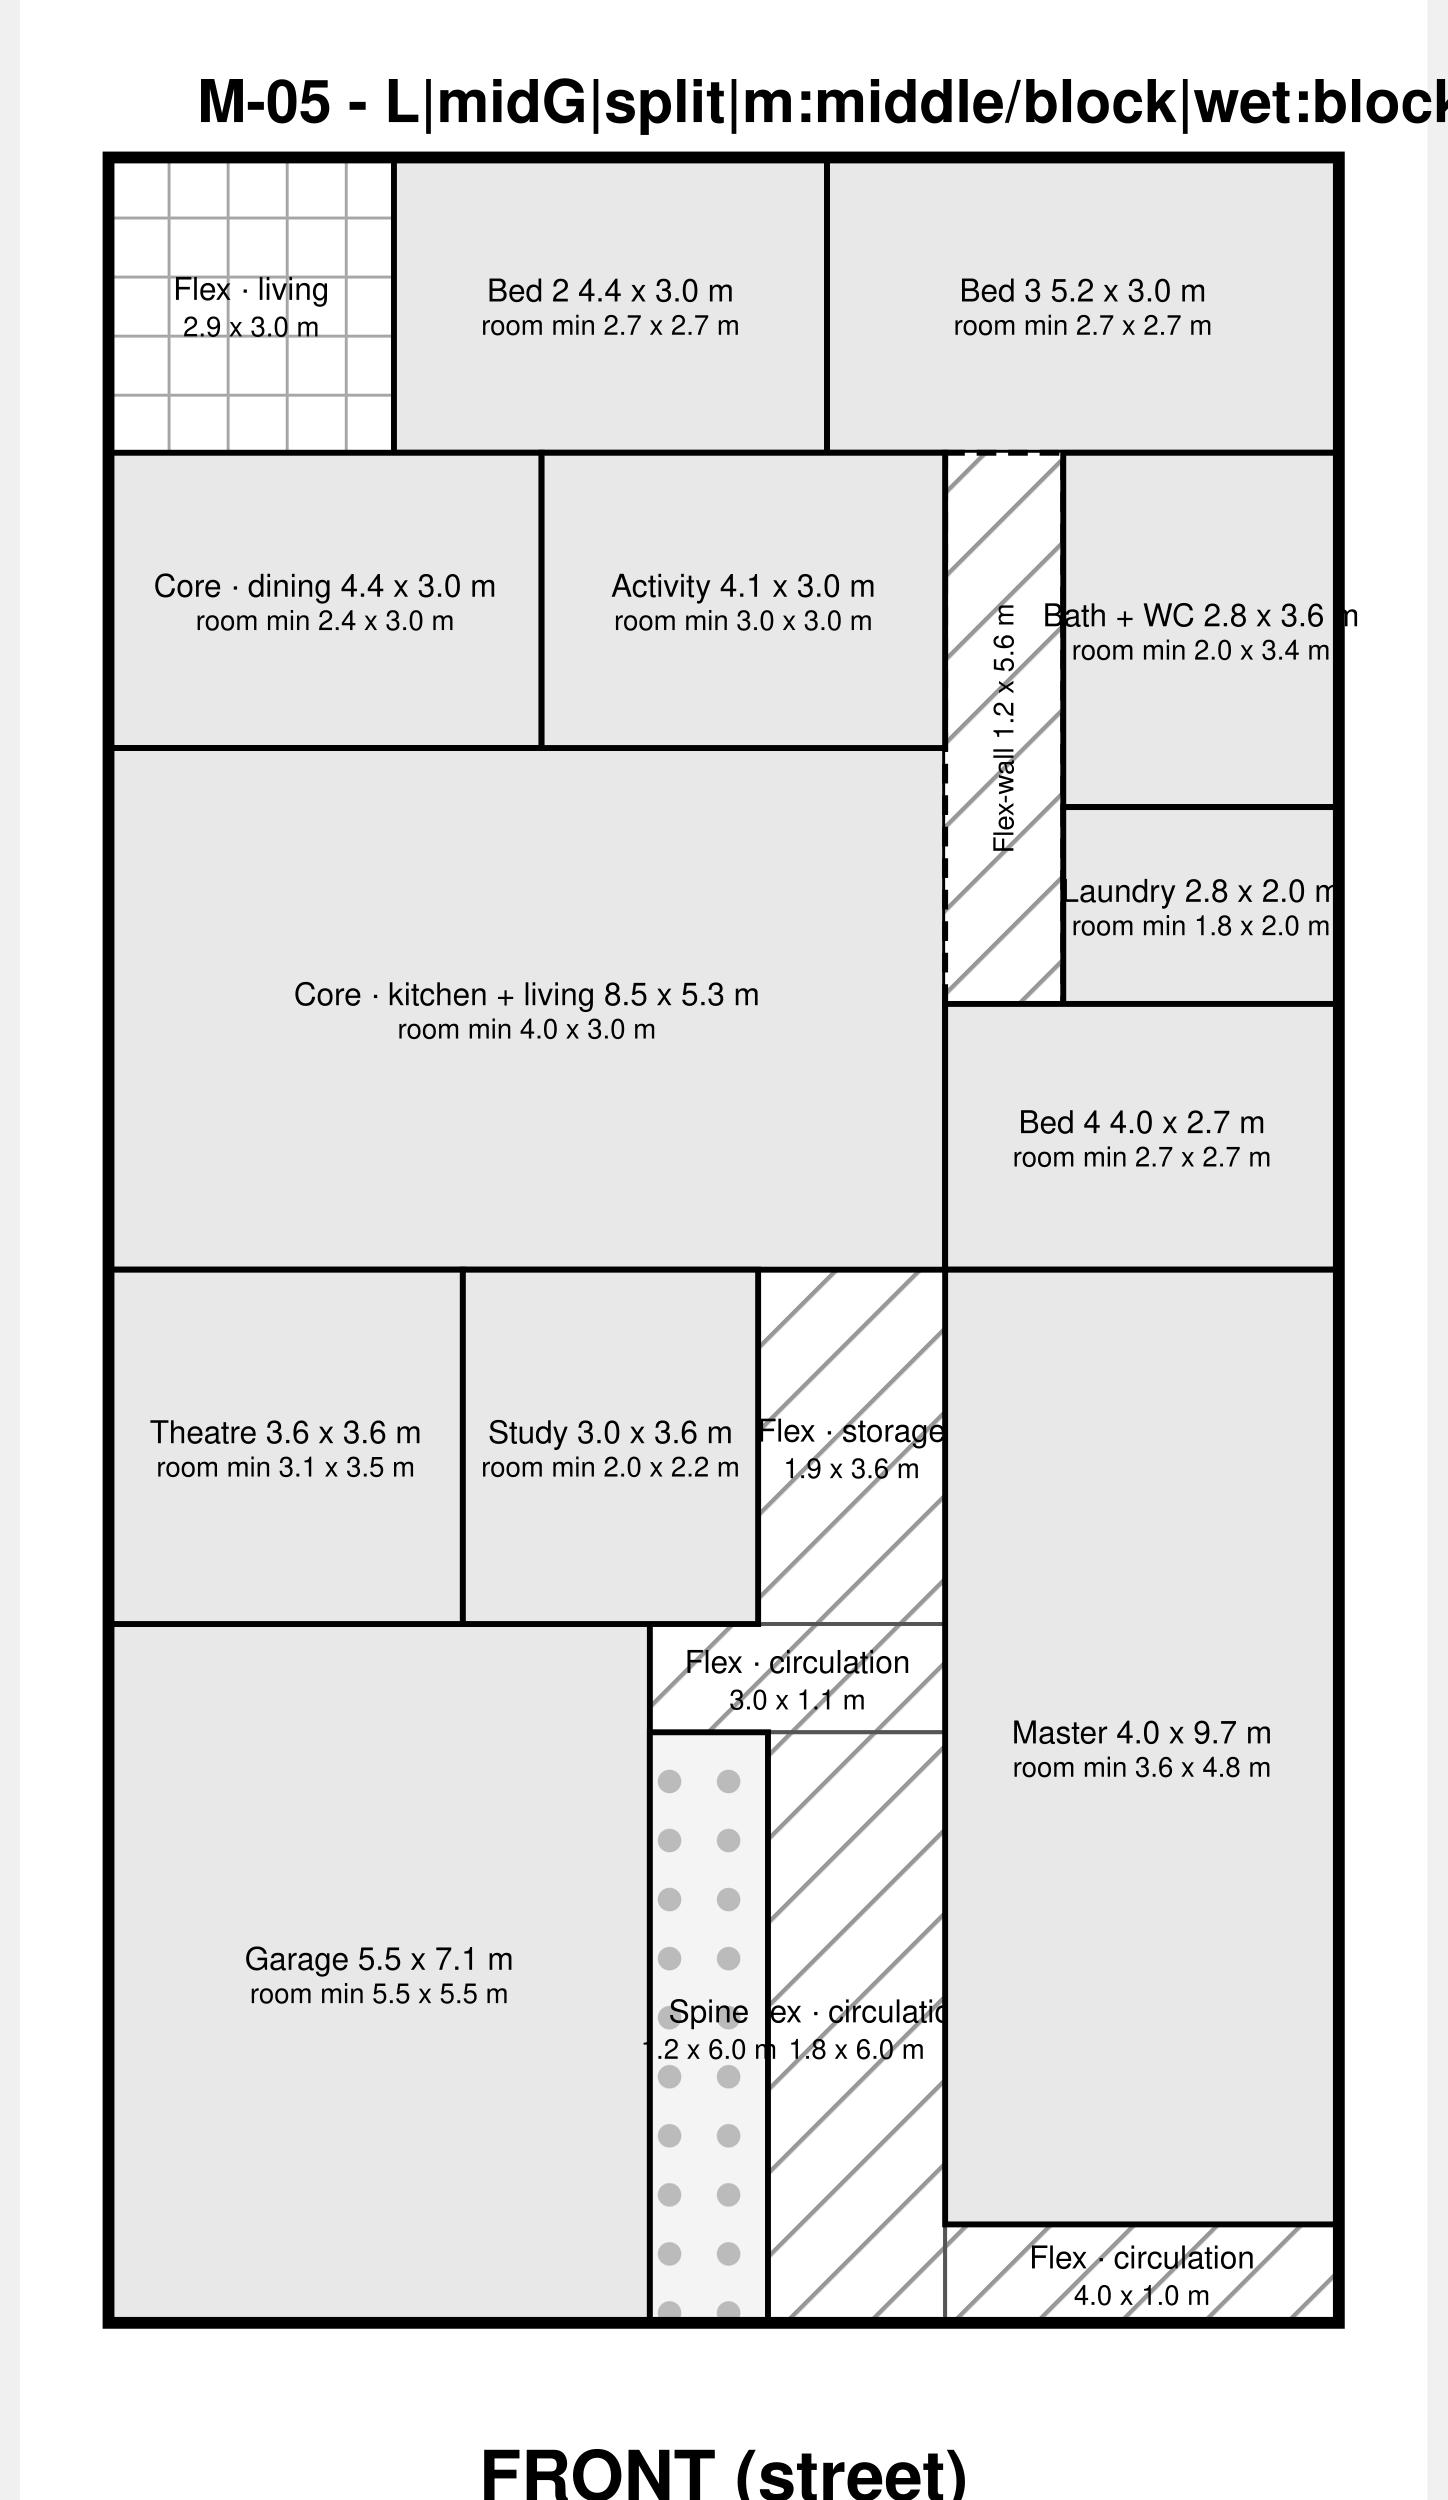
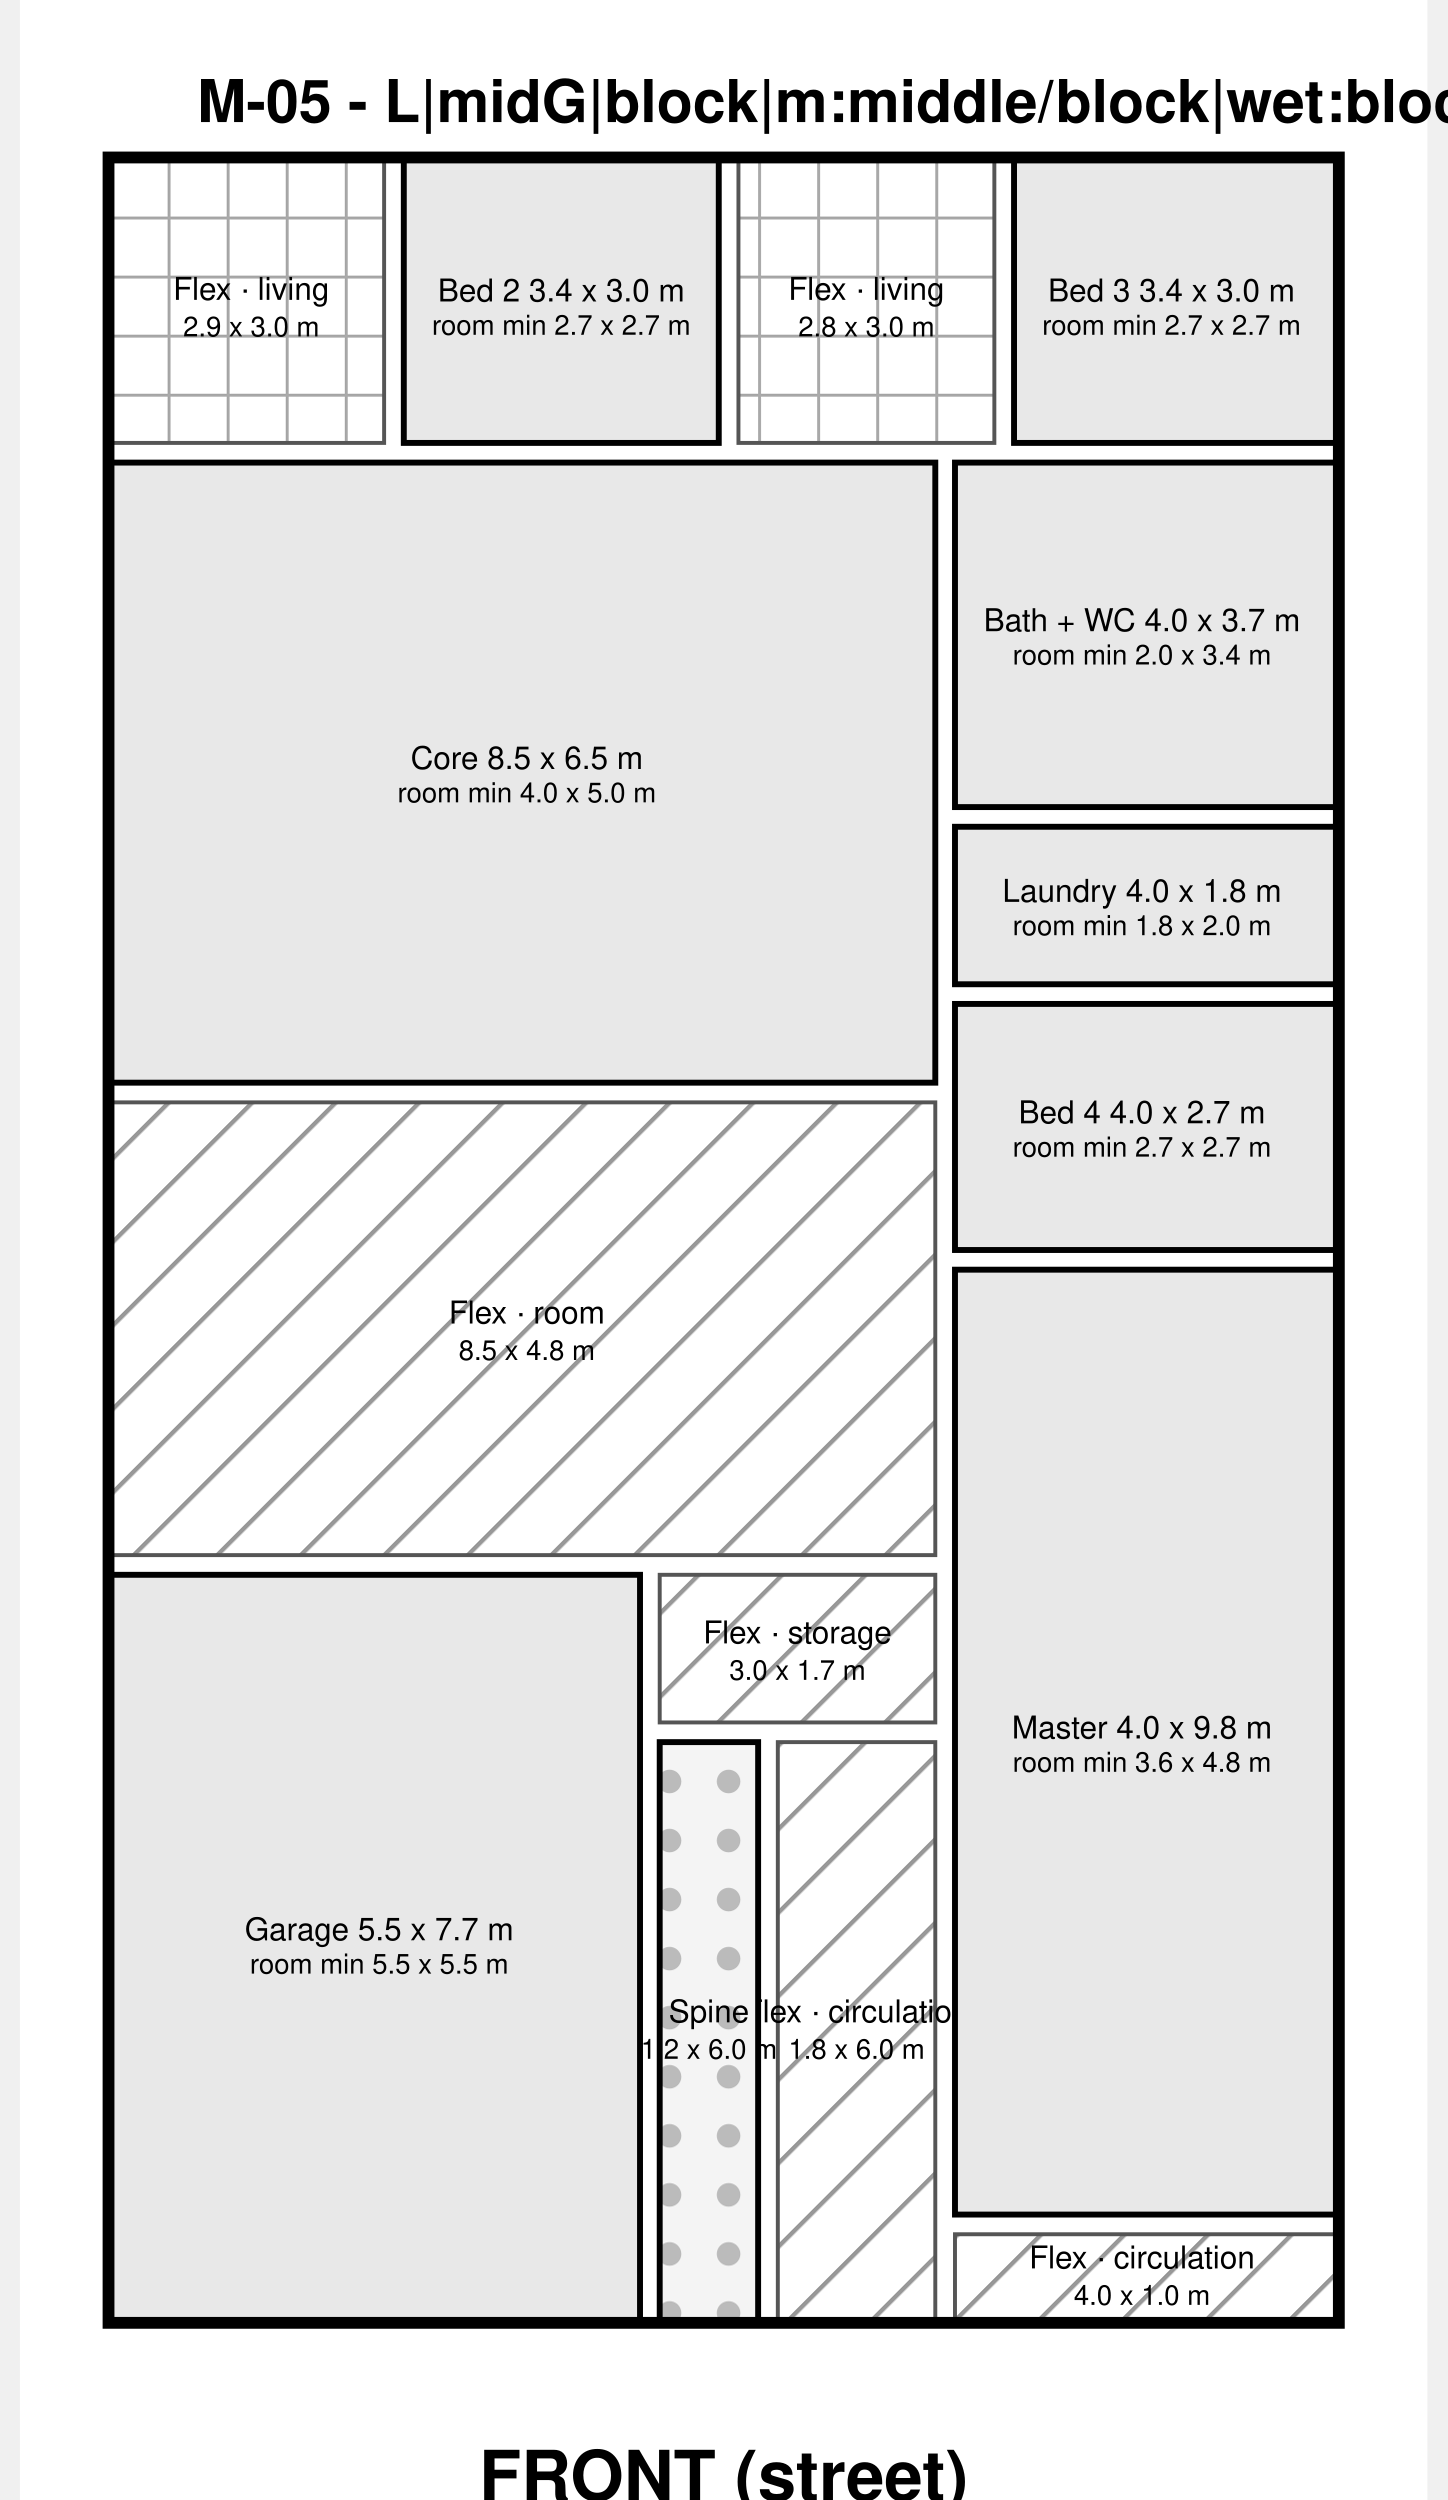
<svg xmlns="http://www.w3.org/2000/svg" width="715" height="1235" viewBox="-900 -1600 14300 25400" font-family="Helvetica, Arial, sans-serif" fill="#000">
  <defs>
    <pattern id="hatch" width="600" height="600" patternUnits="userSpaceOnUse" patternTransform="rotate(45)">
      <rect width="600" height="600" fill="#ffffff" />
      <line x1="0" y1="0" x2="0" y2="600" stroke="#999" stroke-width="90" />
    </pattern>
    <pattern id="hatch2" width="500" height="500" patternUnits="userSpaceOnUse" patternTransform="rotate(-45)">
      <rect width="500" height="500" fill="#ffffff" />
      <line x1="0" y1="0" x2="0" y2="500" stroke="#666" stroke-width="70" />
    </pattern>
    <pattern id="hatch3" width="600" height="600" patternUnits="userSpaceOnUse">
      <rect width="600" height="600" fill="#ffffff" />
      <line x1="0" y1="0" x2="0" y2="600" stroke="#aaa" stroke-width="60" />
      <line x1="0" y1="0" x2="600" y2="0" stroke="#aaa" stroke-width="60" />
    </pattern>
    <pattern id="dots" width="600" height="600" patternUnits="userSpaceOnUse">
      <rect width="600" height="600" fill="#f4f4f4" />
      <circle cx="300" cy="300" r="120" fill="#bbb" />
    </pattern>
  </defs>
  <rect x="-900" y="-1600" width="14300" height="25400" fill="#ffffff" />
-   <text x="900" y="-360" font-size="600" font-weight="bold">M-05 - L|midG|split|m:middle/block|wet:block|rr:FBFB|fw|v0</text>
+   <text x="900" y="-360" font-size="600" font-weight="bold">M-05 - L|midG|block|m:middle/block|wet:block|rr:FBFB|nofw|v2</text>
  <g>
-     <rect x="0" y="0" width="2900" height="3000" fill="url(#hatch3)" stroke="#555" stroke-width="40" />
+     <rect x="0" y="0" width="2800" height="2900" fill="url(#hatch3)" stroke="#555" stroke-width="40" />
    <text x="1450" y="1340" font-size="320" text-anchor="middle" dominant-baseline="middle">Flex · living</text>
    <text x="1450" y="1724" font-size="280" text-anchor="middle" dominant-baseline="middle">2.9 x 3.0 m</text>
  </g>
  <g>
-     <rect x="6600" y="11300" width="1900" height="3600" fill="url(#hatch)" stroke="#555" stroke-width="40" />
-     <text x="7550" y="12940" font-size="320" text-anchor="middle" dominant-baseline="middle">Flex · storage</text>
-     <text x="7550" y="13324" font-size="280" text-anchor="middle" dominant-baseline="middle">1.9 x 3.6 m</text>
+     <rect x="6400" y="0" width="2600" height="2900" fill="url(#hatch3)" stroke="#555" stroke-width="40" />
+     <text x="7700" y="1340" font-size="320" text-anchor="middle" dominant-baseline="middle">Flex · living</text>
+     <text x="7700" y="1724" font-size="280" text-anchor="middle" dominant-baseline="middle">2.8 x 3.0 m</text>
  </g>
  <g>
-     <rect x="5500" y="14900" width="3000" height="1100" fill="url(#hatch)" stroke="#555" stroke-width="40" />
-     <text x="7000" y="15290" font-size="320" text-anchor="middle" dominant-baseline="middle">Flex · circulation</text>
-     <text x="7000" y="15674" font-size="280" text-anchor="middle" dominant-baseline="middle">3.0 x 1.1 m</text>
+     <rect x="0" y="9600" width="8400" height="4600" fill="url(#hatch)" stroke="#555" stroke-width="40" />
+     <text x="4250" y="11740" font-size="320" text-anchor="middle" dominant-baseline="middle">Flex · room</text>
+     <text x="4250" y="12124" font-size="280" text-anchor="middle" dominant-baseline="middle">8.5 x 4.8 m</text>
  </g>
  <g>
-     <rect x="6700" y="16000" width="1800" height="6000" fill="url(#hatch)" stroke="#555" stroke-width="40" />
+     <rect x="5600" y="14400" width="2800" height="1500" fill="url(#hatch)" stroke="#555" stroke-width="40" />
+     <text x="7000" y="14990" font-size="320" text-anchor="middle" dominant-baseline="middle">Flex · storage</text>
+     <text x="7000" y="15374" font-size="280" text-anchor="middle" dominant-baseline="middle">3.0 x 1.7 m</text>
+   </g>
+   <g>
+     <rect x="6800" y="16100" width="1600" height="5900" fill="url(#hatch)" stroke="#555" stroke-width="40" />
    <text x="7600" y="18840" font-size="320" text-anchor="middle" dominant-baseline="middle">Flex · circulation</text>
    <text x="7600" y="19224" font-size="280" text-anchor="middle" dominant-baseline="middle">1.8 x 6.0 m</text>
  </g>
  <g>
-     <rect x="8500" y="21000" width="4000" height="1000" fill="url(#hatch)" stroke="#555" stroke-width="40" />
+     <rect x="8600" y="21100" width="3900" height="900" fill="url(#hatch)" stroke="#555" stroke-width="40" />
    <text x="10500" y="21340" font-size="320" text-anchor="middle" dominant-baseline="middle">Flex · circulation</text>
    <text x="10500" y="21724" font-size="280" text-anchor="middle" dominant-baseline="middle">4.0 x 1.0 m</text>
  </g>
  <g>
-     <rect x="2900" y="0" width="4400" height="3000" fill="#e8e8e8" stroke="#000" stroke-width="60" />
-     <text x="5100" y="1356" font-size="320" text-anchor="middle" dominant-baseline="middle">Bed 2 4.4 x 3.0 m</text>
-     <text x="5100" y="1708" font-size="280" text-anchor="middle" dominant-baseline="middle">room min 2.7 x 2.7 m</text>
+     <rect x="3000" y="0" width="3200" height="2900" fill="#e8e8e8" stroke="#000" stroke-width="60" />
+     <text x="4600" y="1356" font-size="320" text-anchor="middle" dominant-baseline="middle">Bed 2 3.4 x 3.0 m</text>
+     <text x="4600" y="1708" font-size="280" text-anchor="middle" dominant-baseline="middle">room min 2.7 x 2.7 m</text>
  </g>
  <g>
-     <rect x="7300" y="0" width="5200" height="3000" fill="#e8e8e8" stroke="#000" stroke-width="60" />
-     <text x="9900" y="1356" font-size="320" text-anchor="middle" dominant-baseline="middle">Bed 3 5.2 x 3.0 m</text>
-     <text x="9900" y="1708" font-size="280" text-anchor="middle" dominant-baseline="middle">room min 2.7 x 2.7 m</text>
+     <rect x="9200" y="0" width="3300" height="2900" fill="#e8e8e8" stroke="#000" stroke-width="60" />
+     <text x="10800" y="1356" font-size="320" text-anchor="middle" dominant-baseline="middle">Bed 3 3.4 x 3.0 m</text>
+     <text x="10800" y="1708" font-size="280" text-anchor="middle" dominant-baseline="middle">room min 2.7 x 2.7 m</text>
  </g>
  <g>
-     <rect x="0" y="3000" width="4400" height="3000" fill="#e8e8e8" stroke="#000" stroke-width="60" />
-     <text x="2200" y="4356" font-size="320" text-anchor="middle" dominant-baseline="middle">Core · dining 4.4 x 3.0 m</text>
-     <text x="2200" y="4708" font-size="280" text-anchor="middle" dominant-baseline="middle">room min 2.4 x 3.0 m</text>
+     <rect x="0" y="3100" width="8400" height="6300" fill="#e8e8e8" stroke="#000" stroke-width="60" />
+     <text x="4250" y="6106" font-size="320" text-anchor="middle" dominant-baseline="middle">Core 8.5 x 6.5 m</text>
+     <text x="4250" y="6458" font-size="280" text-anchor="middle" dominant-baseline="middle">room min 4.0 x 5.0 m</text>
  </g>
  <g>
-     <rect x="0" y="6000" width="8500" height="5300" fill="#e8e8e8" stroke="#000" stroke-width="60" />
-     <text x="4250" y="8506" font-size="320" text-anchor="middle" dominant-baseline="middle">Core · kitchen + living 8.5 x 5.3 m</text>
-     <text x="4250" y="8858" font-size="280" text-anchor="middle" dominant-baseline="middle">room min 4.0 x 3.0 m</text>
+     <rect x="0" y="14400" width="5400" height="7600" fill="#e8e8e8" stroke="#000" stroke-width="60" />
+     <text x="2750" y="18006" font-size="320" text-anchor="middle" dominant-baseline="middle">Garage 5.5 x 7.7 m</text>
+     <text x="2750" y="18358" font-size="280" text-anchor="middle" dominant-baseline="middle">room min 5.5 x 5.5 m</text>
  </g>
  <g>
-     <rect x="0" y="14900" width="5500" height="7100" fill="#e8e8e8" stroke="#000" stroke-width="60" />
-     <text x="2750" y="18306" font-size="320" text-anchor="middle" dominant-baseline="middle">Garage 5.5 x 7.1 m</text>
-     <text x="2750" y="18658" font-size="280" text-anchor="middle" dominant-baseline="middle">room min 5.5 x 5.5 m</text>
+     <rect x="8600" y="3100" width="3900" height="3500" fill="#e8e8e8" stroke="#000" stroke-width="60" />
+     <text x="10500" y="4706" font-size="320" text-anchor="middle" dominant-baseline="middle">Bath + WC 4.0 x 3.7 m</text>
+     <text x="10500" y="5058" font-size="280" text-anchor="middle" dominant-baseline="middle">room min 2.0 x 3.4 m</text>
  </g>
  <g>
-     <rect x="8500" y="3000" width="1200" height="5600" fill="url(#hatch)" stroke="#000" stroke-width="60" stroke-dasharray="200 120" />
-     <text transform="translate(9100 5800) rotate(-90)" font-size="280" text-anchor="middle" dominant-baseline="middle">Flex-wall 1.2 x 5.6 m</text>
+     <rect x="8600" y="6800" width="3900" height="1600" fill="#e8e8e8" stroke="#000" stroke-width="60" />
+     <text x="10500" y="7456" font-size="320" text-anchor="middle" dominant-baseline="middle">Laundry 4.0 x 1.8 m</text>
+     <text x="10500" y="7808" font-size="280" text-anchor="middle" dominant-baseline="middle">room min 1.8 x 2.0 m</text>
  </g>
  <g>
-     <rect x="9700" y="3000" width="2800" height="3600" fill="#e8e8e8" stroke="#000" stroke-width="60" />
-     <text x="11100" y="4656" font-size="320" text-anchor="middle" dominant-baseline="middle">Bath + WC 2.8 x 3.6 m</text>
-     <text x="11100" y="5008" font-size="280" text-anchor="middle" dominant-baseline="middle">room min 2.0 x 3.4 m</text>
+     <rect x="8600" y="8600" width="3900" height="2500" fill="#e8e8e8" stroke="#000" stroke-width="60" />
+     <text x="10500" y="9706" font-size="320" text-anchor="middle" dominant-baseline="middle">Bed 4 4.0 x 2.7 m</text>
+     <text x="10500" y="10058" font-size="280" text-anchor="middle" dominant-baseline="middle">room min 2.7 x 2.7 m</text>
  </g>
  <g>
-     <rect x="9700" y="6600" width="2800" height="2000" fill="#e8e8e8" stroke="#000" stroke-width="60" />
-     <text x="11100" y="7456" font-size="320" text-anchor="middle" dominant-baseline="middle">Laundry 2.8 x 2.0 m</text>
-     <text x="11100" y="7808" font-size="280" text-anchor="middle" dominant-baseline="middle">room min 1.8 x 2.0 m</text>
+     <rect x="8600" y="11300" width="3900" height="9600" fill="#e8e8e8" stroke="#000" stroke-width="60" />
+     <text x="10500" y="15956" font-size="320" text-anchor="middle" dominant-baseline="middle">Master 4.0 x 9.8 m</text>
+     <text x="10500" y="16308" font-size="280" text-anchor="middle" dominant-baseline="middle">room min 3.6 x 4.8 m</text>
  </g>
  <g>
-     <rect x="8500" y="8600" width="4000" height="2700" fill="#e8e8e8" stroke="#000" stroke-width="60" />
-     <text x="10500" y="9806" font-size="320" text-anchor="middle" dominant-baseline="middle">Bed 4 4.0 x 2.7 m</text>
-     <text x="10500" y="10158" font-size="280" text-anchor="middle" dominant-baseline="middle">room min 2.7 x 2.7 m</text>
-   </g>
-   <g>
-     <rect x="8500" y="11300" width="4000" height="9700" fill="#e8e8e8" stroke="#000" stroke-width="60" />
-     <text x="10500" y="16006" font-size="320" text-anchor="middle" dominant-baseline="middle">Master 4.0 x 9.7 m</text>
-     <text x="10500" y="16358" font-size="280" text-anchor="middle" dominant-baseline="middle">room min 3.6 x 4.8 m</text>
-   </g>
-   <g>
-     <rect x="0" y="11300" width="3600" height="3600" fill="#e8e8e8" stroke="#000" stroke-width="60" />
-     <text x="1800" y="12956" font-size="320" text-anchor="middle" dominant-baseline="middle">Theatre 3.6 x 3.6 m</text>
-     <text x="1800" y="13308" font-size="280" text-anchor="middle" dominant-baseline="middle">room min 3.1 x 3.5 m</text>
-   </g>
-   <g>
-     <rect x="4400" y="3000" width="4100" height="3000" fill="#e8e8e8" stroke="#000" stroke-width="60" />
-     <text x="6450" y="4356" font-size="320" text-anchor="middle" dominant-baseline="middle">Activity 4.1 x 3.0 m</text>
-     <text x="6450" y="4708" font-size="280" text-anchor="middle" dominant-baseline="middle">room min 3.0 x 3.0 m</text>
-   </g>
-   <g>
-     <rect x="3600" y="11300" width="3000" height="3600" fill="#e8e8e8" stroke="#000" stroke-width="60" />
-     <text x="5100" y="12956" font-size="320" text-anchor="middle" dominant-baseline="middle">Study 3.0 x 3.6 m</text>
-     <text x="5100" y="13308" font-size="280" text-anchor="middle" dominant-baseline="middle">room min 2.0 x 2.2 m</text>
-   </g>
-   <g>
-     <rect x="5500" y="16000" width="1200" height="6000" fill="url(#dots)" stroke="#000" stroke-width="60" />
+     <rect x="5600" y="16100" width="1000" height="5900" fill="url(#dots)" stroke="#000" stroke-width="60" />
    <text x="6100" y="18840" font-size="320" text-anchor="middle" dominant-baseline="middle">Spine</text>
    <text x="6100" y="19224" font-size="280" text-anchor="middle" dominant-baseline="middle">1.2 x 6.0 m</text>
  </g>
  <rect x="0" y="0" width="12500" height="22000" fill="none" stroke="#000" stroke-width="120" />
  <text x="6250" y="23800" font-size="700" text-anchor="middle" font-weight="bold">FRONT (street)</text>
</svg>
